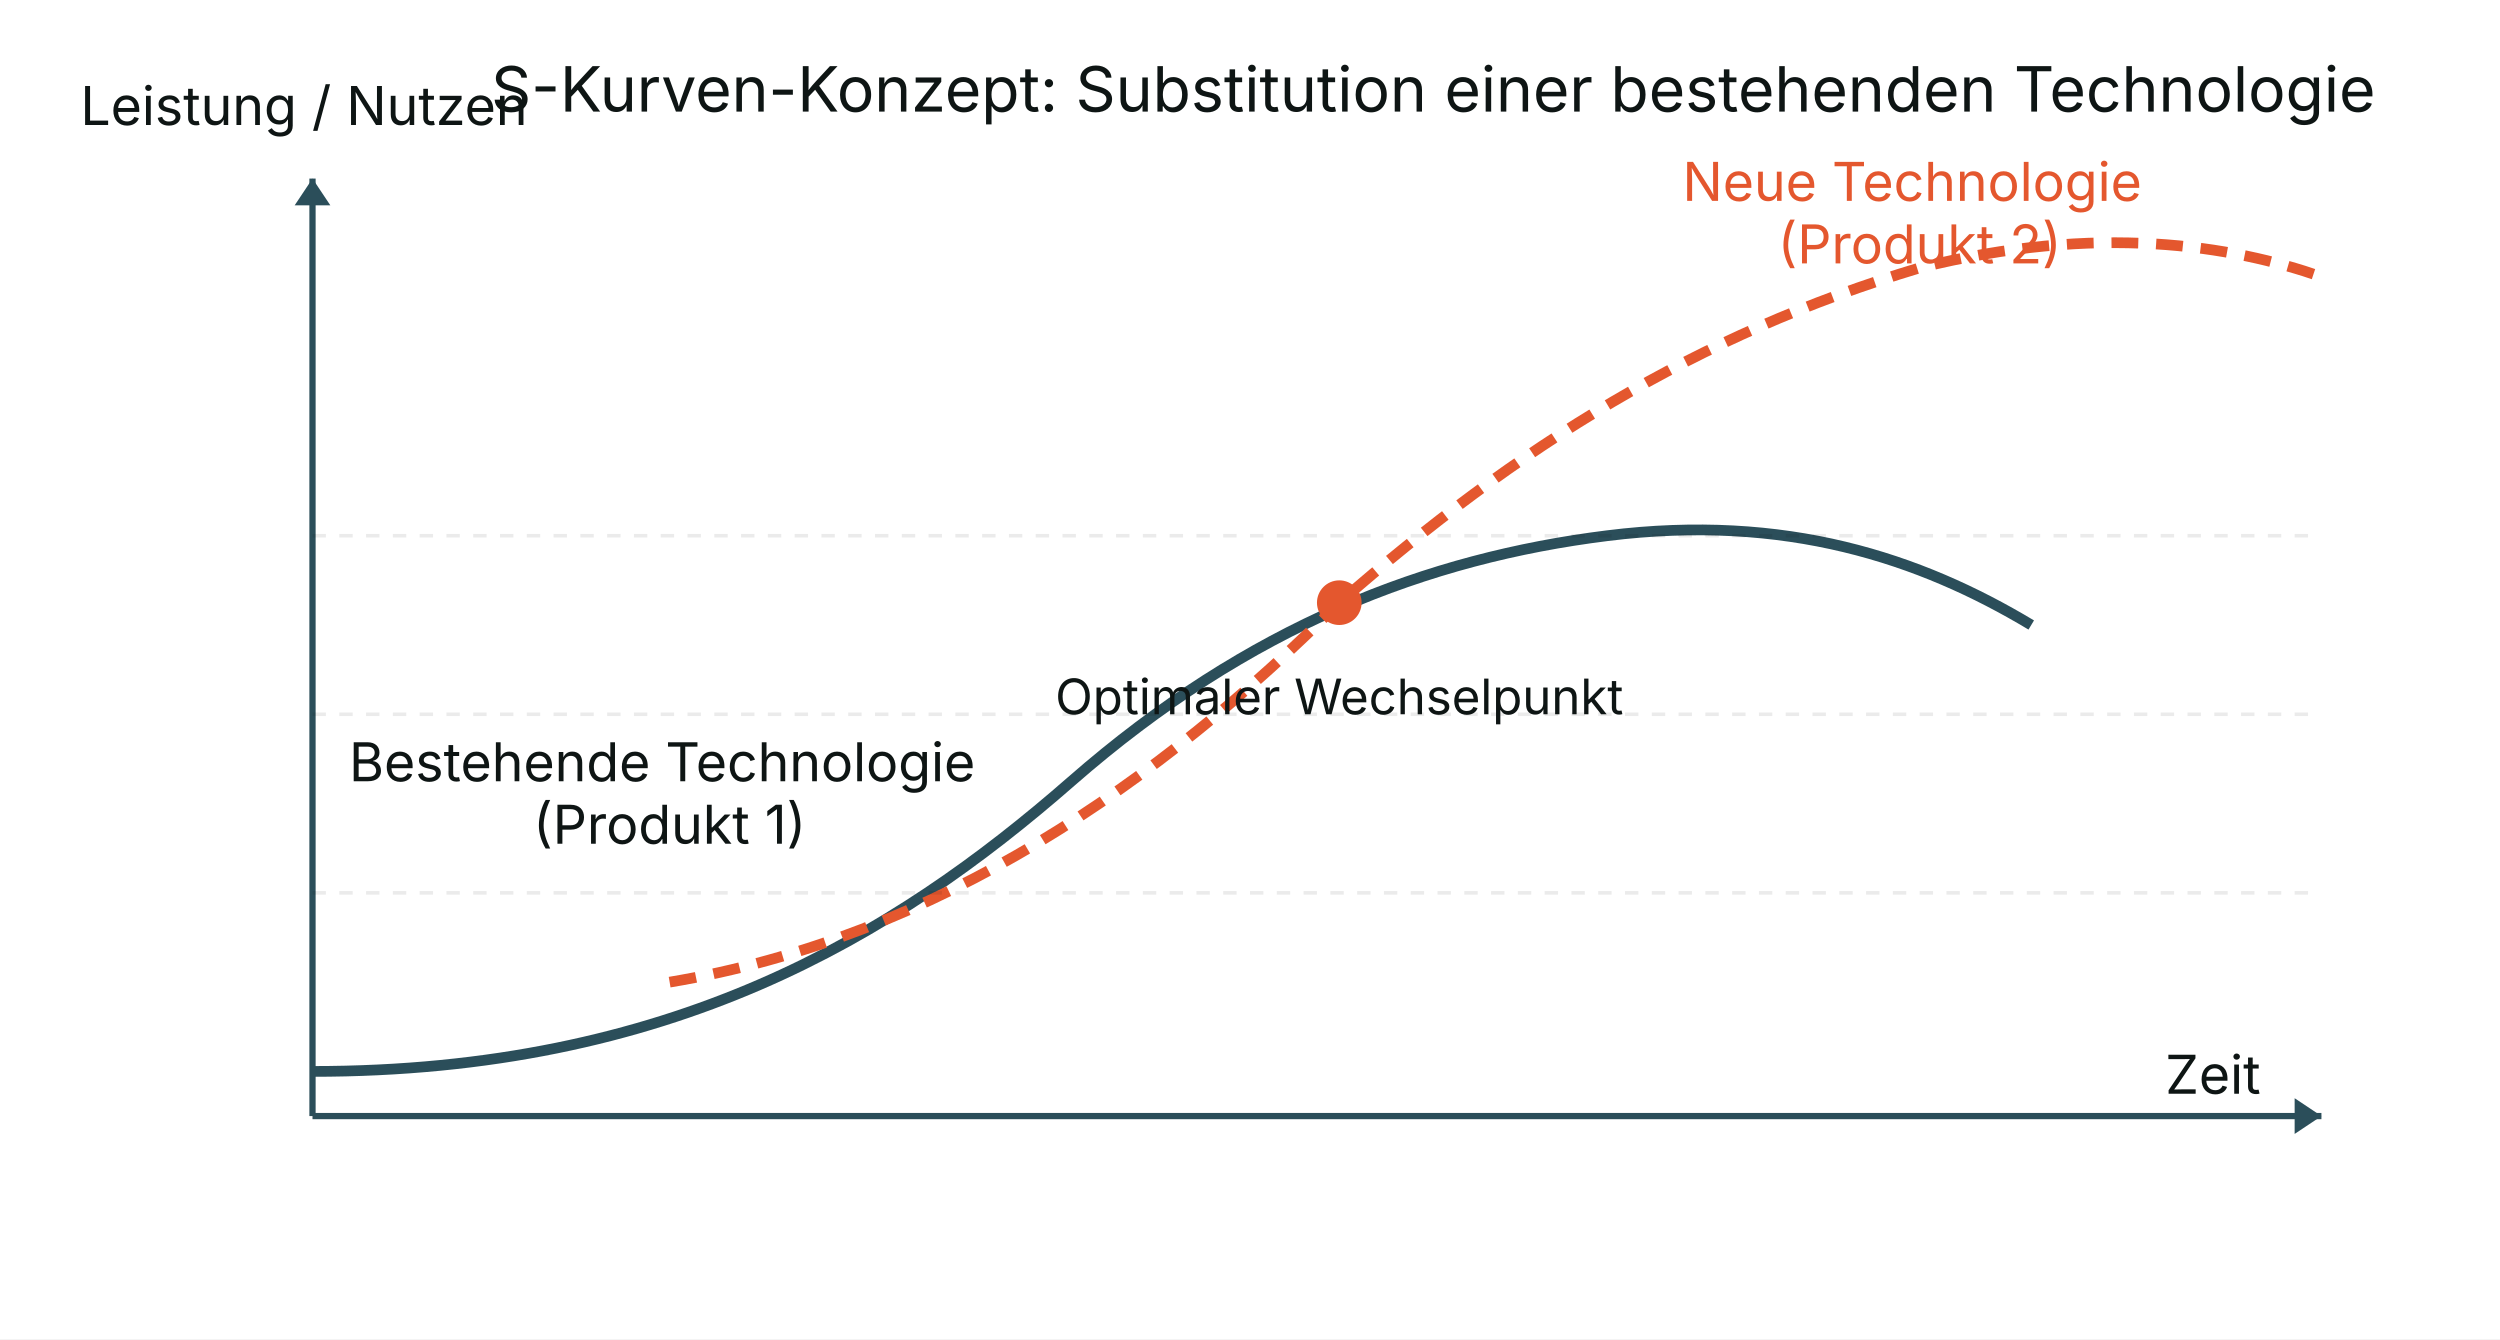
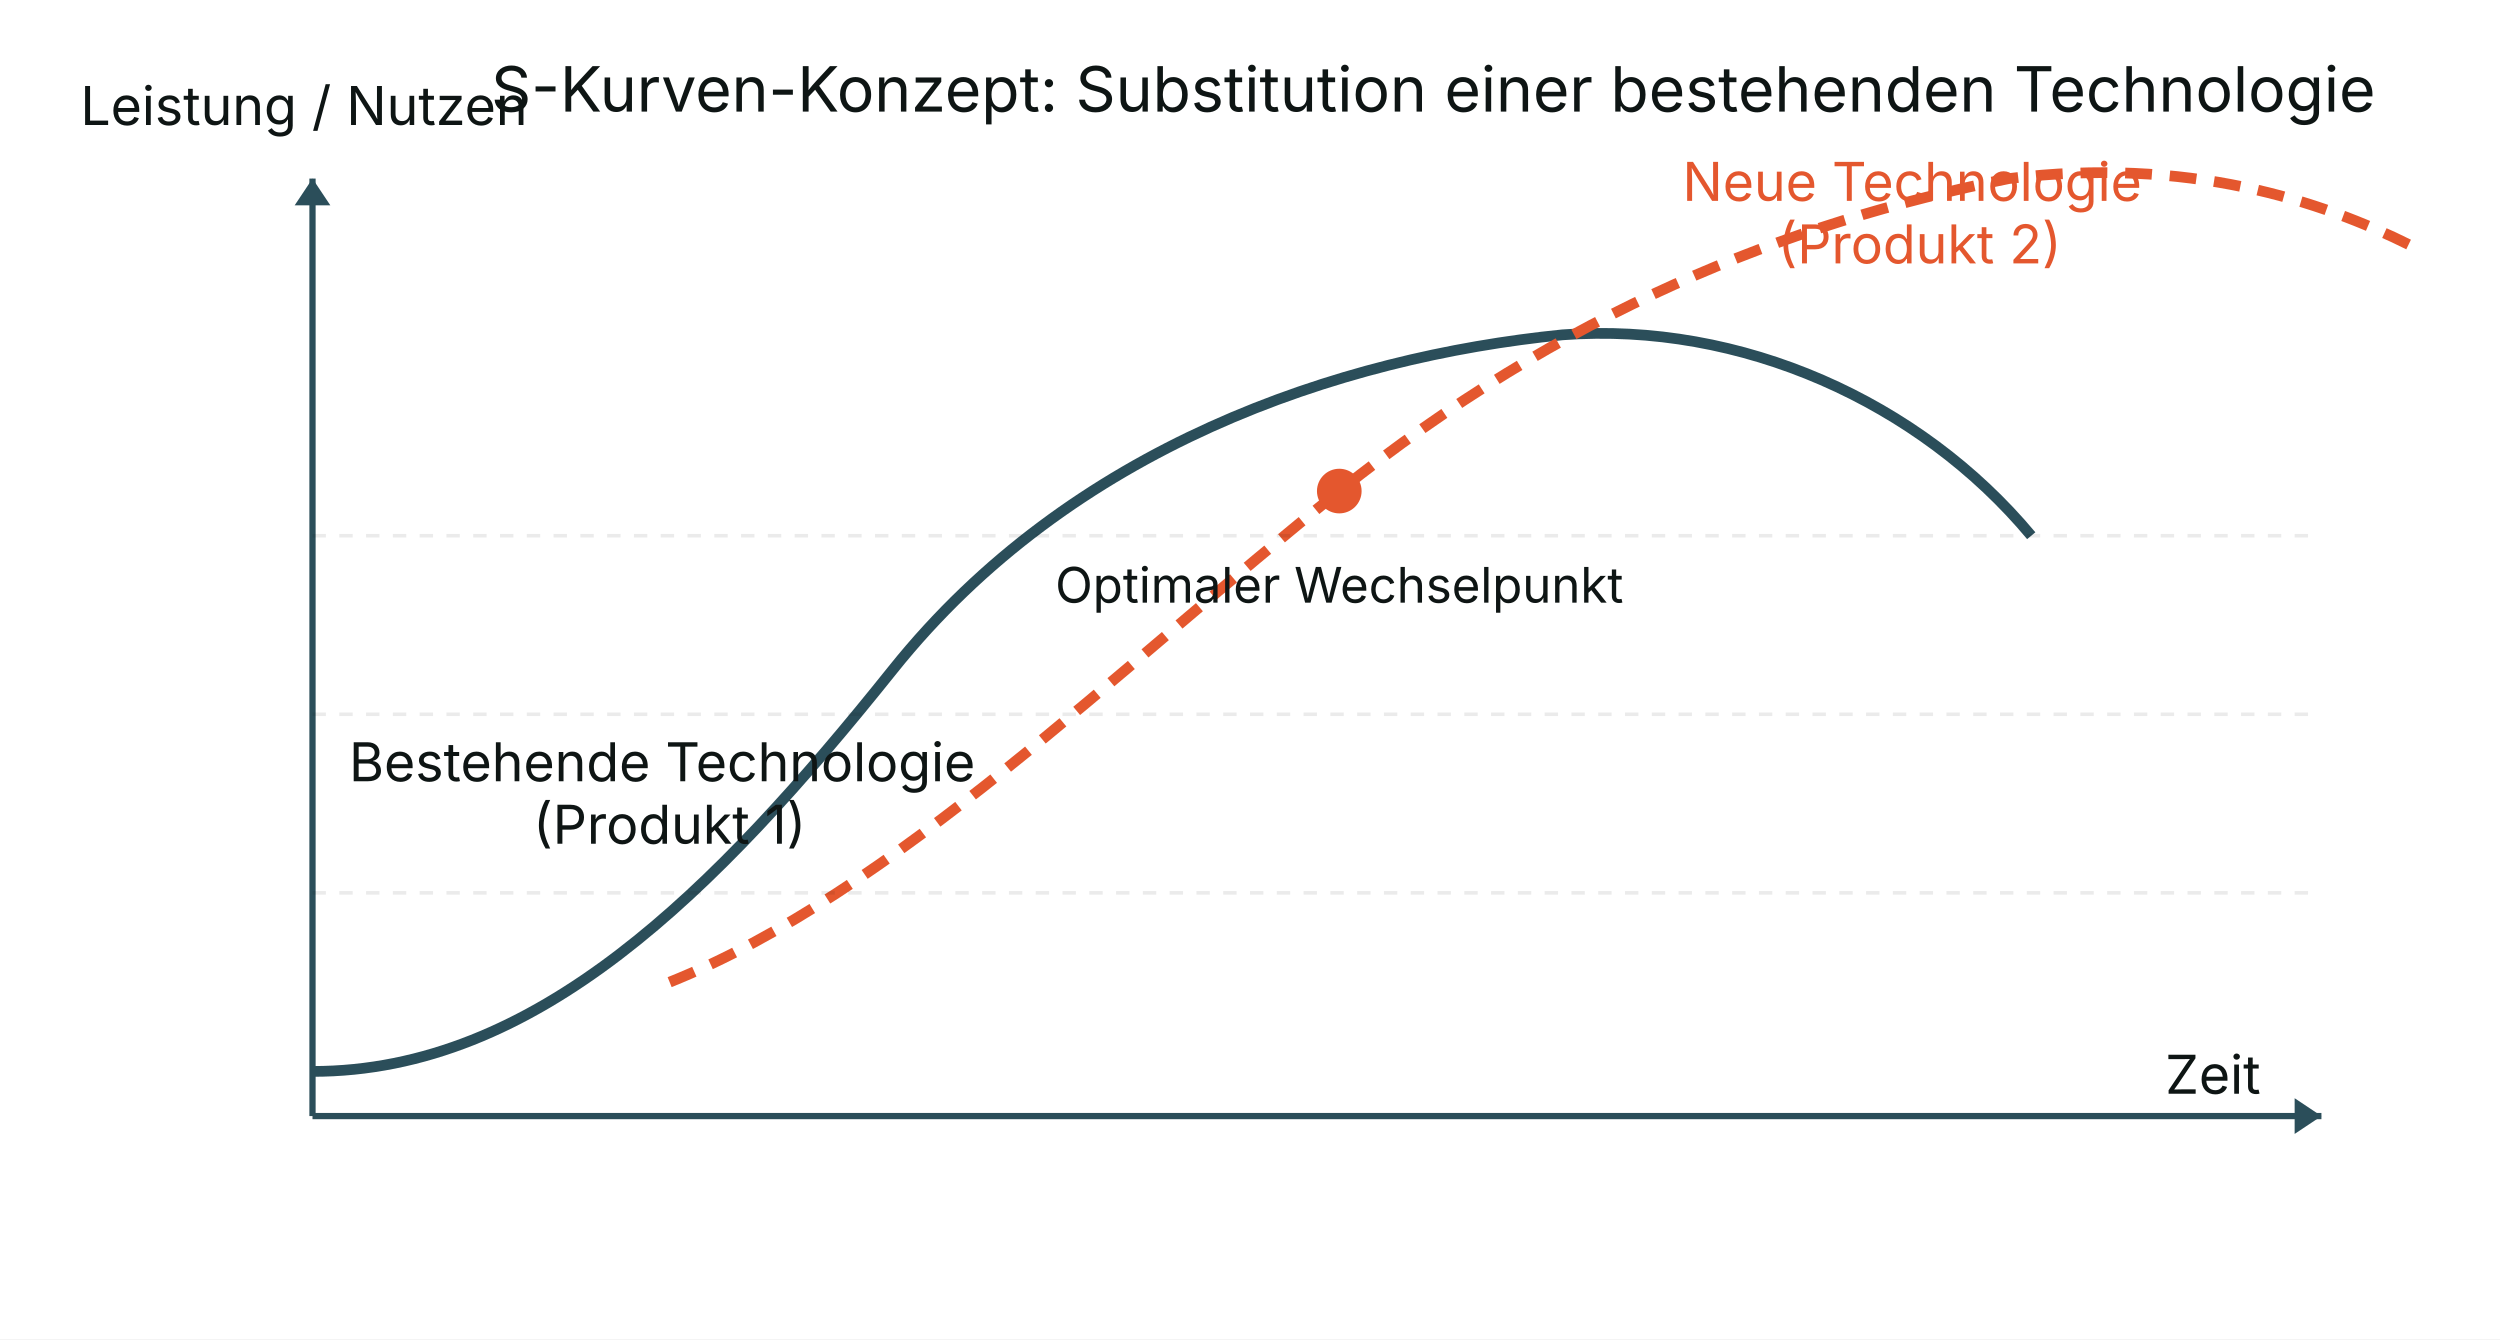
<svg xmlns="http://www.w3.org/2000/svg" width="560" height="300" viewBox="0 0 560 300">
  <rect x="0" y="0" width="560" height="300" fill="white" />
  <line x1="70" y1="250" x2="520" y2="250" stroke="#2B4E5A" stroke-width="1.4" />
  <line x1="70" y1="40" x2="70" y2="250" stroke="#2B4E5A" stroke-width="1.4" />
  <polygon points="520,250 514,246 514,254" fill="#2B4E5A" />
  <polygon points="70,40 66,46 74,46" fill="#2B4E5A" />
  <text x="18" y="28" font-size="12" font-family="system-ui, -apple-system, sans-serif" fill="#0E1514">
    Leistung / Nutzen
  </text>
  <text x="485" y="245" font-size="12" font-family="system-ui, -apple-system, sans-serif" fill="#0E1514">
    Zeit
  </text>
-   <path d="M 70 240            C 150 240 200 210 240 175            C 280 140 320 125 360 120            C 400 115 430 125 455 140" fill="none" stroke="#2B4E5A" stroke-width="2.4" />
-   <path d="M 150 220            C 210 210 260 175 300 135            C 340 100 380 75 430 60            C 470 50 500 55 520 62" fill="none" stroke="#E4572E" stroke-width="2.4" stroke-dasharray="6 4" />
+   <path d="M 70 240            C 120 240 160 200 200 150            C 240 100 300 80 350 75            C 390 72 430 90 455 120" fill="none" stroke="#2B4E5A" stroke-width="2.4" />
+   <path d="M 150 220            C 200 200 250 150 300 110            C 350 70 400 50 450 40            C 490 35 520 45 540 55" fill="none" stroke="#E4572E" stroke-width="2.4" stroke-dasharray="6 4" />
  <line x1="70" y1="200" x2="520" y2="200" stroke="rgba(0,0,0,0.08)" stroke-width="0.8" stroke-dasharray="3 3" />
  <line x1="70" y1="160" x2="520" y2="160" stroke="rgba(0,0,0,0.08)" stroke-width="0.8" stroke-dasharray="3 3" />
  <line x1="70" y1="120" x2="520" y2="120" stroke="rgba(0,0,0,0.08)" stroke-width="0.8" stroke-dasharray="3 3" />
  <text x="150" y="175" font-size="12" text-anchor="middle" font-family="system-ui, -apple-system, sans-serif" fill="#0E1514">
    <tspan x="150" dy="0">Bestehende Technologie</tspan>
    <tspan x="150" dy="14">(Produkt 1)</tspan>
  </text>
  <text x="430" y="45" font-size="12" text-anchor="middle" font-family="system-ui, -apple-system, sans-serif" fill="#E4572E">
    <tspan x="430" dy="0">Neue Technologie</tspan>
    <tspan x="430" dy="14">(Produkt 2)</tspan>
  </text>
-   <circle cx="300" cy="135" r="5" fill="#E4572E" />
-   <text x="300" y="160" font-size="11" text-anchor="middle" font-family="system-ui, -apple-system, sans-serif" fill="#0E1514">
+   <circle cx="300" cy="110" r="5" fill="#E4572E" />
+   <text x="300" y="135" font-size="11" text-anchor="middle" font-family="system-ui, -apple-system, sans-serif" fill="#0E1514">
    Optimaler Wechselpunkt
  </text>
  <text x="110" y="25" font-size="14" font-family="system-ui, -apple-system, sans-serif" fill="#0E1514">
    S-Kurven-Konzept: Substitution einer bestehenden Technologie
  </text>
</svg>
